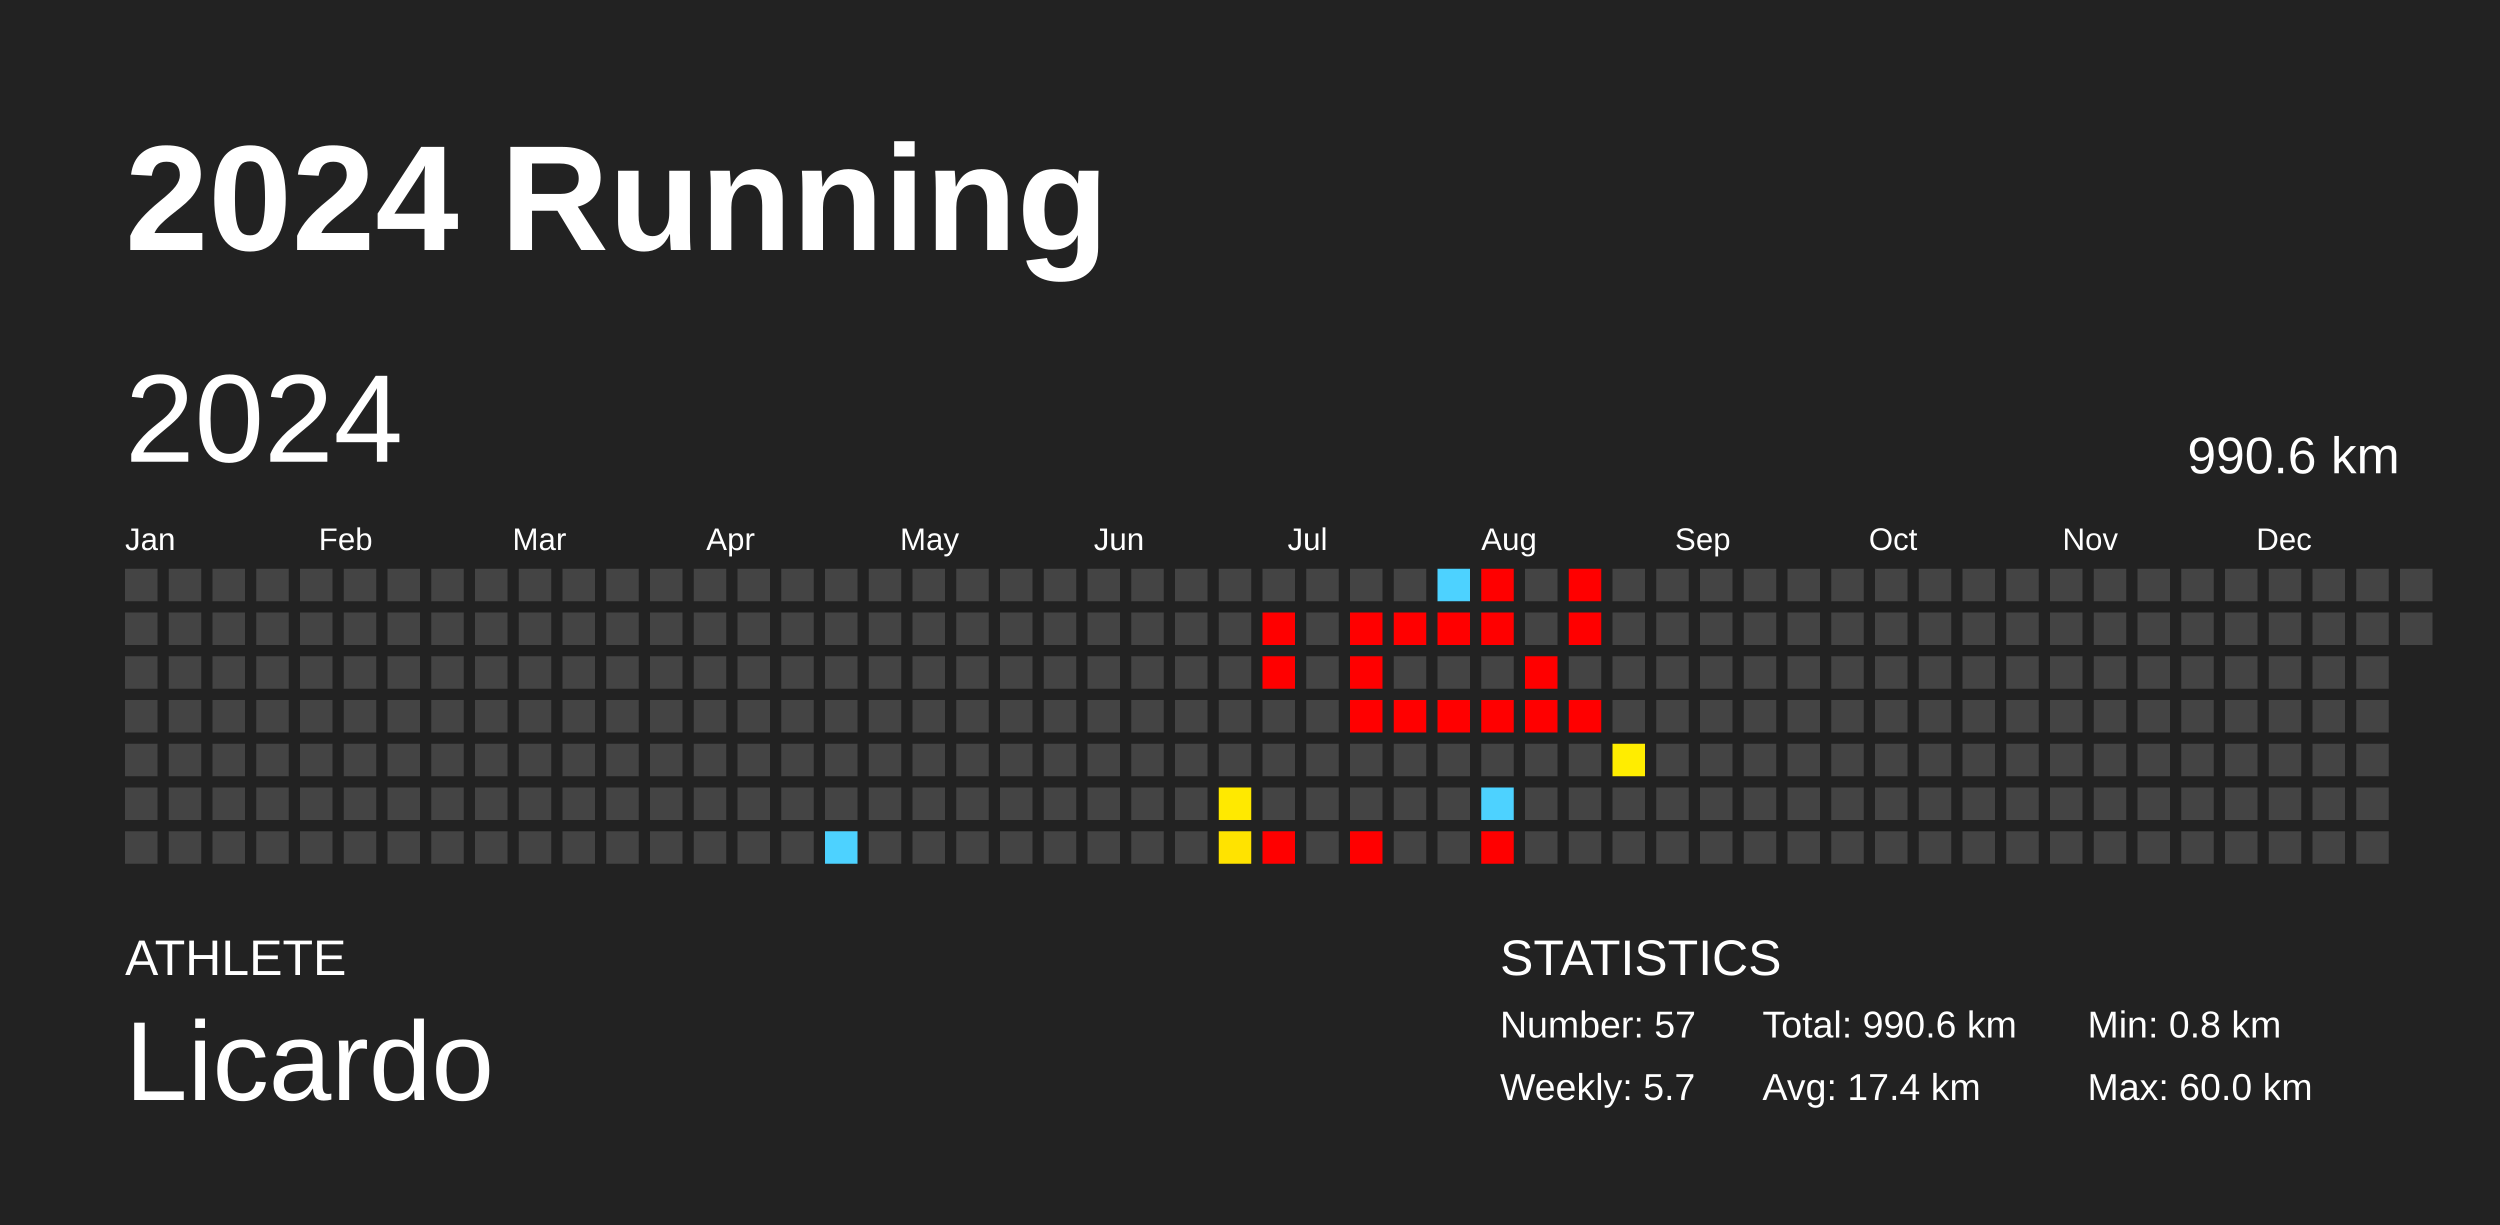
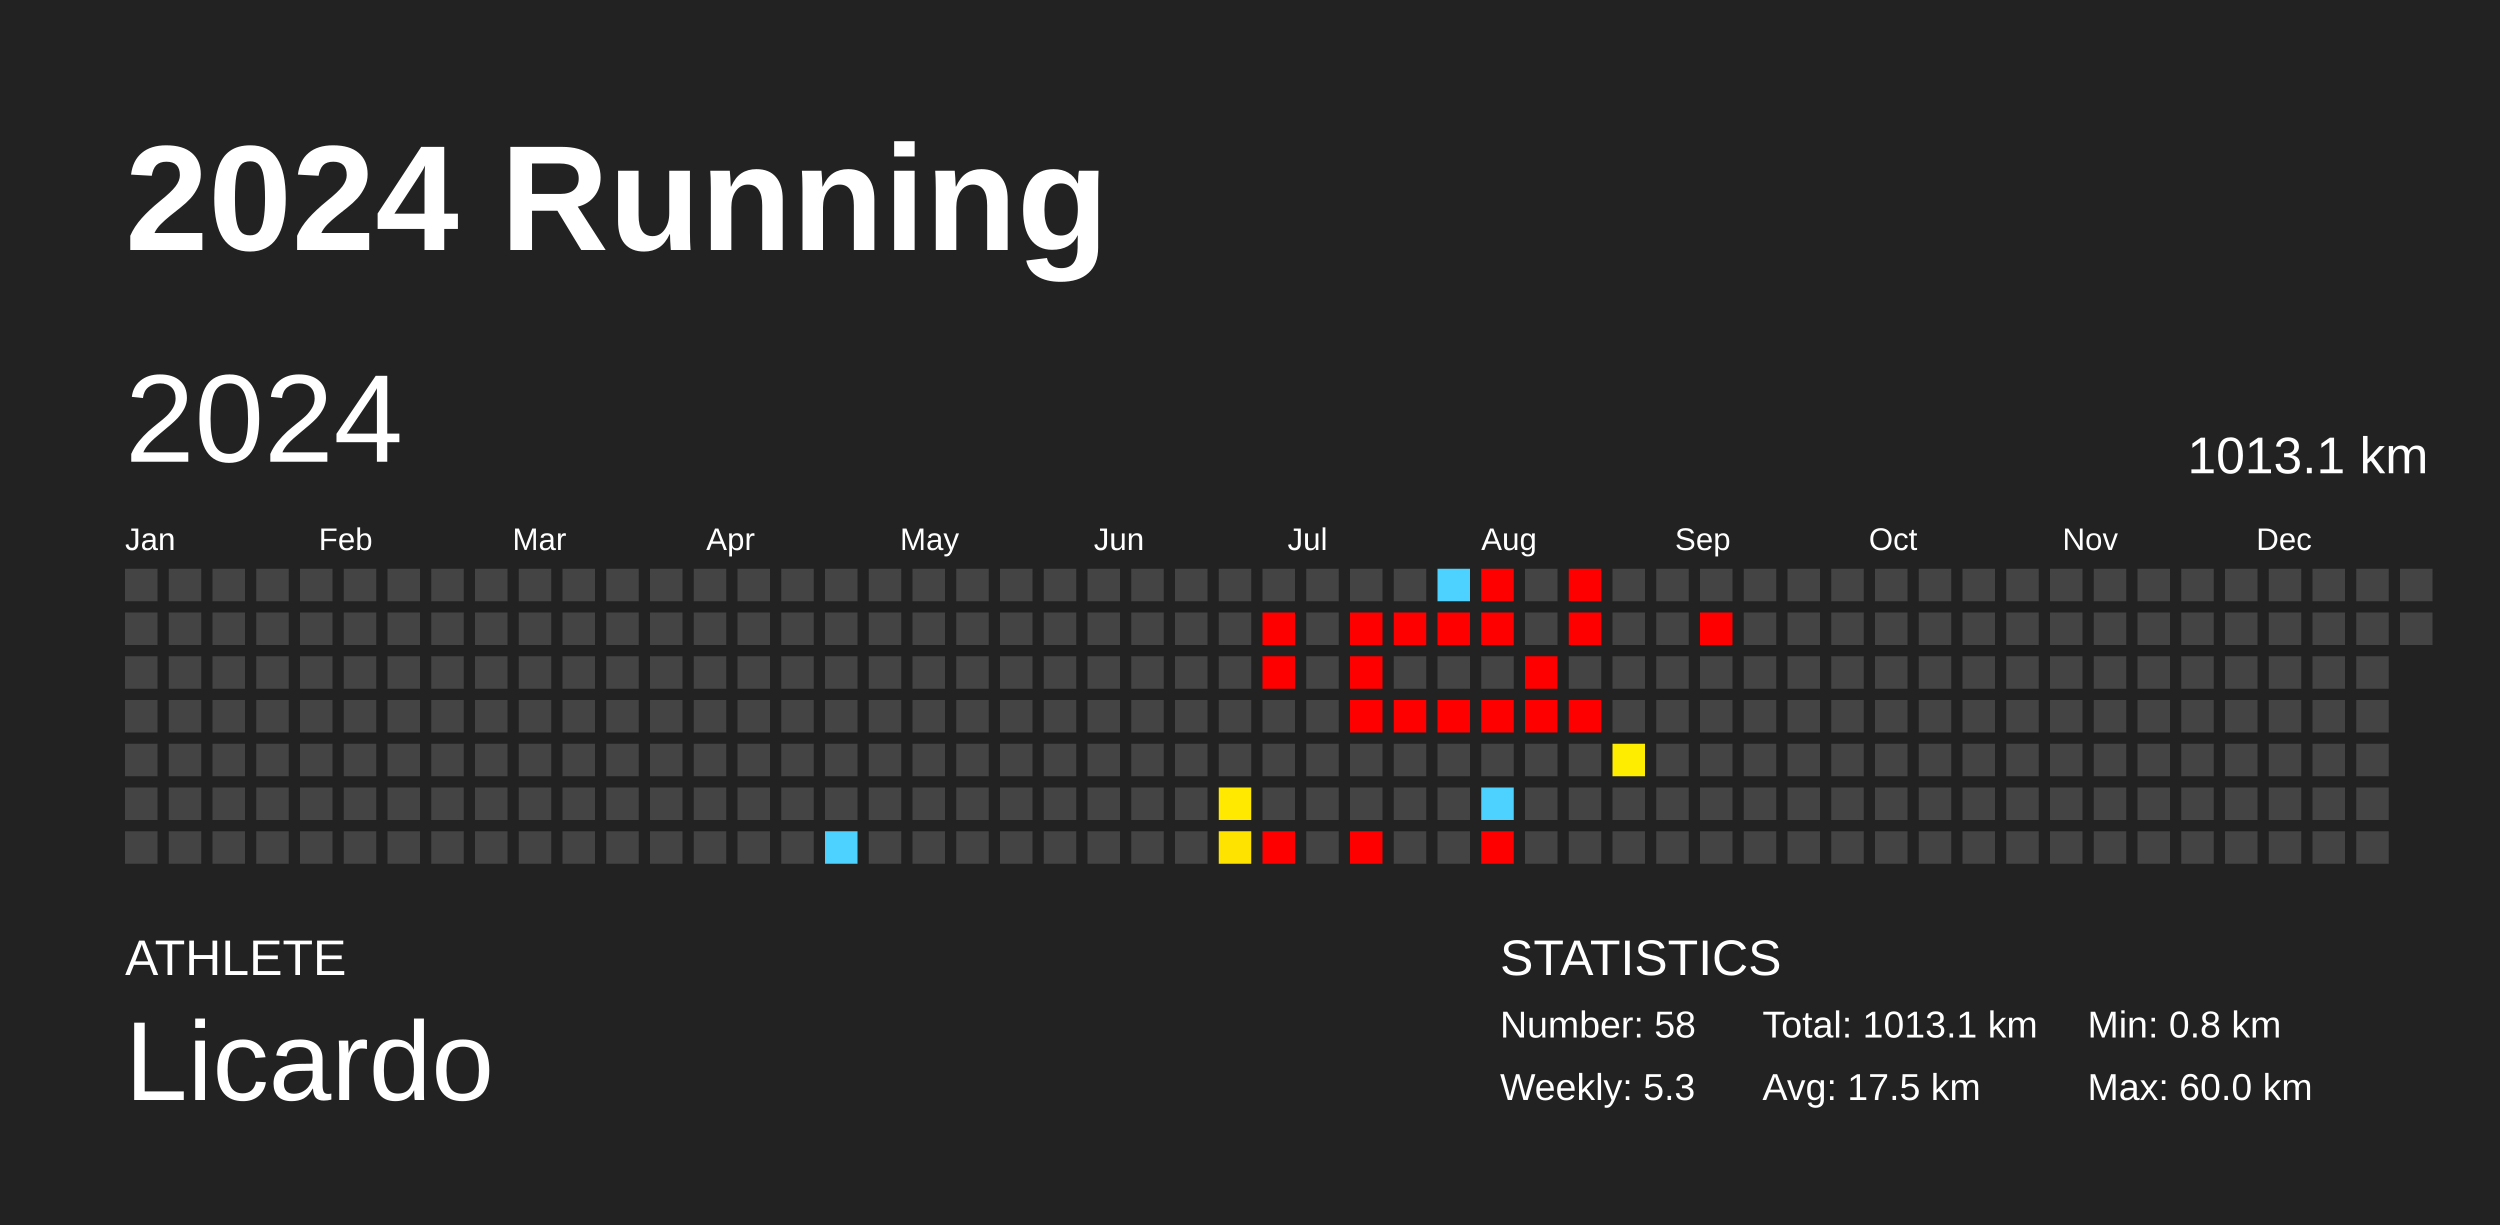
<svg xmlns="http://www.w3.org/2000/svg" baseProfile="full" height="98mm" version="1.1" viewBox="0,0,200,98" width="200mm">
  <defs />
  <rect fill="#222222" height="98" width="200" x="0" y="0" />
  <text fill="#FFFFFF" style="font-size:12px; font-family:Arial; font-weight:bold;" x="10" y="20">2024 Running</text>
  <text fill="#FFFFFF" style="font-size:4px; font-family:Arial" x="10" y="78">ATHLETE</text>
  <text fill="#FFFFFF" style="font-size:9px; font-family:Arial" x="10" y="88">Licardo</text>
  <text fill="#FFFFFF" style="font-size:4px; font-family:Arial" x="120" y="78">STATISTICS</text>
-   <text fill="#FFFFFF" style="font-size:3px; font-family:Arial" x="120" y="83">Number: 57</text>
-   <text fill="#FFFFFF" style="font-size:3px; font-family:Arial" x="120" y="88">Weekly: 5.7</text>
-   <text fill="#FFFFFF" style="font-size:3px; font-family:Arial" x="141" y="83">Total: 990.6 km</text>
-   <text fill="#FFFFFF" style="font-size:3px; font-family:Arial" x="141" y="88">Avg: 17.4 km</text>
+   <text fill="#FFFFFF" style="font-size:3px; font-family:Arial" x="120" y="83">Number: 58</text>
+   <text fill="#FFFFFF" style="font-size:3px; font-family:Arial" x="120" y="88">Weekly: 5.3</text>
+   <text fill="#FFFFFF" style="font-size:3px; font-family:Arial" x="141" y="83">Total: 1013.1 km</text>
+   <text fill="#FFFFFF" style="font-size:3px; font-family:Arial" x="141" y="88">Avg: 17.5 km</text>
  <text fill="#FFFFFF" style="font-size:3px; font-family:Arial" x="167" y="83">Min: 0.8 km</text>
  <text fill="#FFFFFF" style="font-size:3px; font-family:Arial" x="167" y="88">Max: 60.0 km</text>
  <text dominant-baseline="hanging" fill="#FFFFFF" style="font-size:10.0px; font-family:Arial;" x="10" y="30">2024</text>
-   <text dominant-baseline="hanging" fill="#FFFFFF" style="font-size:4.125px; font-family:Arial;" x="175" y="35">990.6 km</text>
+   <text dominant-baseline="hanging" fill="#FFFFFF" style="font-size:4.125px; font-family:Arial;" x="175" y="35">1013.1 km</text>
  <text fill="#FFFFFF" style="font-size:2.5px; font-family:Arial" x="10.0" y="44">Jan</text>
  <text fill="#FFFFFF" style="font-size:2.5px; font-family:Arial" x="25.5" y="44">Feb</text>
  <text fill="#FFFFFF" style="font-size:2.5px; font-family:Arial" x="41.0" y="44">Mar</text>
  <text fill="#FFFFFF" style="font-size:2.5px; font-family:Arial" x="56.5" y="44">Apr</text>
  <text fill="#FFFFFF" style="font-size:2.5px; font-family:Arial" x="72.0" y="44">May</text>
  <text fill="#FFFFFF" style="font-size:2.5px; font-family:Arial" x="87.5" y="44">Jun</text>
  <text fill="#FFFFFF" style="font-size:2.5px; font-family:Arial" x="103.0" y="44">Jul</text>
  <text fill="#FFFFFF" style="font-size:2.5px; font-family:Arial" x="118.5" y="44">Aug</text>
  <text fill="#FFFFFF" style="font-size:2.5px; font-family:Arial" x="134.0" y="44">Sep</text>
  <text fill="#FFFFFF" style="font-size:2.5px; font-family:Arial" x="149.5" y="44">Oct</text>
  <text fill="#FFFFFF" style="font-size:2.5px; font-family:Arial" x="165.0" y="44">Nov</text>
  <text fill="#FFFFFF" style="font-size:2.5px; font-family:Arial" x="180.5" y="44">Dec</text>
  <rect fill="#444444" height="2.6" width="2.6" x="10.0" y="45.5" />
  <rect fill="#444444" height="2.6" width="2.6" x="10.0" y="49.0" />
  <rect fill="#444444" height="2.6" width="2.6" x="10.0" y="52.5" />
  <rect fill="#444444" height="2.6" width="2.6" x="10.0" y="56.0" />
  <rect fill="#444444" height="2.6" width="2.6" x="10.0" y="59.5" />
  <rect fill="#444444" height="2.6" width="2.6" x="10.0" y="63.0" />
  <rect fill="#444444" height="2.6" width="2.6" x="10.0" y="66.5" />
  <rect fill="#444444" height="2.6" width="2.6" x="13.5" y="45.5" />
  <rect fill="#444444" height="2.6" width="2.6" x="13.5" y="49.0" />
  <rect fill="#444444" height="2.6" width="2.6" x="13.5" y="52.5" />
  <rect fill="#444444" height="2.6" width="2.6" x="13.5" y="56.0" />
  <rect fill="#444444" height="2.6" width="2.6" x="13.5" y="59.5" />
  <rect fill="#444444" height="2.6" width="2.6" x="13.5" y="63.0" />
  <rect fill="#444444" height="2.6" width="2.6" x="13.5" y="66.5" />
  <rect fill="#444444" height="2.6" width="2.6" x="17.0" y="45.5" />
  <rect fill="#444444" height="2.6" width="2.6" x="17.0" y="49.0" />
  <rect fill="#444444" height="2.6" width="2.6" x="17.0" y="52.5" />
  <rect fill="#444444" height="2.6" width="2.6" x="17.0" y="56.0" />
  <rect fill="#444444" height="2.6" width="2.6" x="17.0" y="59.5" />
  <rect fill="#444444" height="2.6" width="2.6" x="17.0" y="63.0" />
  <rect fill="#444444" height="2.6" width="2.6" x="17.0" y="66.5" />
  <rect fill="#444444" height="2.6" width="2.6" x="20.5" y="45.5" />
  <rect fill="#444444" height="2.6" width="2.6" x="20.5" y="49.0" />
  <rect fill="#444444" height="2.6" width="2.6" x="20.5" y="52.5" />
  <rect fill="#444444" height="2.6" width="2.6" x="20.5" y="56.0" />
  <rect fill="#444444" height="2.6" width="2.6" x="20.5" y="59.5" />
  <rect fill="#444444" height="2.6" width="2.6" x="20.5" y="63.0" />
  <rect fill="#444444" height="2.6" width="2.6" x="20.5" y="66.5" />
  <rect fill="#444444" height="2.6" width="2.6" x="24.0" y="45.5" />
  <rect fill="#444444" height="2.6" width="2.6" x="24.0" y="49.0" />
  <rect fill="#444444" height="2.6" width="2.6" x="24.0" y="52.5" />
  <rect fill="#444444" height="2.6" width="2.6" x="24.0" y="56.0" />
  <rect fill="#444444" height="2.6" width="2.6" x="24.0" y="59.5" />
  <rect fill="#444444" height="2.6" width="2.6" x="24.0" y="63.0" />
  <rect fill="#444444" height="2.6" width="2.6" x="24.0" y="66.5" />
  <rect fill="#444444" height="2.6" width="2.6" x="27.5" y="45.5" />
  <rect fill="#444444" height="2.6" width="2.6" x="27.5" y="49.0" />
  <rect fill="#444444" height="2.6" width="2.6" x="27.5" y="52.5" />
  <rect fill="#444444" height="2.6" width="2.6" x="27.5" y="56.0" />
  <rect fill="#444444" height="2.6" width="2.6" x="27.5" y="59.5" />
  <rect fill="#444444" height="2.6" width="2.6" x="27.5" y="63.0" />
  <rect fill="#444444" height="2.6" width="2.6" x="27.5" y="66.5" />
  <rect fill="#444444" height="2.6" width="2.6" x="31.0" y="45.5" />
  <rect fill="#444444" height="2.6" width="2.6" x="31.0" y="49.0" />
  <rect fill="#444444" height="2.6" width="2.6" x="31.0" y="52.5" />
  <rect fill="#444444" height="2.6" width="2.6" x="31.0" y="56.0" />
  <rect fill="#444444" height="2.6" width="2.6" x="31.0" y="59.5" />
  <rect fill="#444444" height="2.6" width="2.6" x="31.0" y="63.0" />
  <rect fill="#444444" height="2.6" width="2.6" x="31.0" y="66.5" />
  <rect fill="#444444" height="2.6" width="2.6" x="34.5" y="45.5" />
  <rect fill="#444444" height="2.6" width="2.6" x="34.5" y="49.0" />
  <rect fill="#444444" height="2.6" width="2.6" x="34.5" y="52.5" />
  <rect fill="#444444" height="2.6" width="2.6" x="34.5" y="56.0" />
  <rect fill="#444444" height="2.6" width="2.6" x="34.5" y="59.5" />
  <rect fill="#444444" height="2.6" width="2.6" x="34.5" y="63.0" />
  <rect fill="#444444" height="2.6" width="2.6" x="34.5" y="66.5" />
  <rect fill="#444444" height="2.6" width="2.6" x="38.0" y="45.5" />
  <rect fill="#444444" height="2.6" width="2.6" x="38.0" y="49.0" />
  <rect fill="#444444" height="2.6" width="2.6" x="38.0" y="52.5" />
  <rect fill="#444444" height="2.6" width="2.6" x="38.0" y="56.0" />
  <rect fill="#444444" height="2.6" width="2.6" x="38.0" y="59.5" />
  <rect fill="#444444" height="2.6" width="2.6" x="38.0" y="63.0" />
  <rect fill="#444444" height="2.6" width="2.6" x="38.0" y="66.5" />
  <rect fill="#444444" height="2.6" width="2.6" x="41.5" y="45.5" />
  <rect fill="#444444" height="2.6" width="2.6" x="41.5" y="49.0" />
  <rect fill="#444444" height="2.6" width="2.6" x="41.5" y="52.5" />
  <rect fill="#444444" height="2.6" width="2.6" x="41.5" y="56.0" />
  <rect fill="#444444" height="2.6" width="2.6" x="41.5" y="59.5" />
  <rect fill="#444444" height="2.6" width="2.6" x="41.5" y="63.0" />
  <rect fill="#444444" height="2.6" width="2.6" x="41.5" y="66.5" />
  <rect fill="#444444" height="2.6" width="2.6" x="45.0" y="45.5" />
  <rect fill="#444444" height="2.6" width="2.6" x="45.0" y="49.0" />
  <rect fill="#444444" height="2.6" width="2.6" x="45.0" y="52.5" />
  <rect fill="#444444" height="2.6" width="2.6" x="45.0" y="56.0" />
  <rect fill="#444444" height="2.6" width="2.6" x="45.0" y="59.5" />
  <rect fill="#444444" height="2.6" width="2.6" x="45.0" y="63.0" />
  <rect fill="#444444" height="2.6" width="2.6" x="45.0" y="66.5" />
  <rect fill="#444444" height="2.6" width="2.6" x="48.5" y="45.5" />
  <rect fill="#444444" height="2.6" width="2.6" x="48.5" y="49.0" />
  <rect fill="#444444" height="2.6" width="2.6" x="48.5" y="52.5" />
  <rect fill="#444444" height="2.6" width="2.6" x="48.5" y="56.0" />
  <rect fill="#444444" height="2.6" width="2.6" x="48.5" y="59.5" />
  <rect fill="#444444" height="2.6" width="2.6" x="48.5" y="63.0" />
  <rect fill="#444444" height="2.6" width="2.6" x="48.5" y="66.5" />
  <rect fill="#444444" height="2.6" width="2.6" x="52.0" y="45.5" />
  <rect fill="#444444" height="2.6" width="2.6" x="52.0" y="49.0" />
  <rect fill="#444444" height="2.6" width="2.6" x="52.0" y="52.5" />
  <rect fill="#444444" height="2.6" width="2.6" x="52.0" y="56.0" />
  <rect fill="#444444" height="2.6" width="2.6" x="52.0" y="59.5" />
  <rect fill="#444444" height="2.6" width="2.6" x="52.0" y="63.0" />
  <rect fill="#444444" height="2.6" width="2.6" x="52.0" y="66.5" />
  <rect fill="#444444" height="2.6" width="2.6" x="55.5" y="45.5" />
  <rect fill="#444444" height="2.6" width="2.6" x="55.5" y="49.0" />
  <rect fill="#444444" height="2.6" width="2.6" x="55.5" y="52.5" />
  <rect fill="#444444" height="2.6" width="2.6" x="55.5" y="56.0" />
  <rect fill="#444444" height="2.6" width="2.6" x="55.5" y="59.5" />
  <rect fill="#444444" height="2.6" width="2.6" x="55.5" y="63.0" />
  <rect fill="#444444" height="2.6" width="2.6" x="55.5" y="66.5" />
  <rect fill="#444444" height="2.6" width="2.6" x="59.0" y="45.5" />
  <rect fill="#444444" height="2.6" width="2.6" x="59.0" y="49.0" />
  <rect fill="#444444" height="2.6" width="2.6" x="59.0" y="52.5" />
  <rect fill="#444444" height="2.6" width="2.6" x="59.0" y="56.0" />
  <rect fill="#444444" height="2.6" width="2.6" x="59.0" y="59.5" />
  <rect fill="#444444" height="2.6" width="2.6" x="59.0" y="63.0" />
  <rect fill="#444444" height="2.6" width="2.6" x="59.0" y="66.5" />
  <rect fill="#444444" height="2.6" width="2.6" x="62.5" y="45.5" />
  <rect fill="#444444" height="2.6" width="2.6" x="62.5" y="49.0" />
  <rect fill="#444444" height="2.6" width="2.6" x="62.5" y="52.5" />
  <rect fill="#444444" height="2.6" width="2.6" x="62.5" y="56.0" />
  <rect fill="#444444" height="2.6" width="2.6" x="62.5" y="59.5" />
  <rect fill="#444444" height="2.6" width="2.6" x="62.5" y="63.0" />
  <rect fill="#444444" height="2.6" width="2.6" x="62.5" y="66.5" />
  <rect fill="#444444" height="2.6" width="2.6" x="66.0" y="45.5" />
  <rect fill="#444444" height="2.6" width="2.6" x="66.0" y="49.0" />
  <rect fill="#444444" height="2.6" width="2.6" x="66.0" y="52.5" />
  <rect fill="#444444" height="2.6" width="2.6" x="66.0" y="56.0" />
  <rect fill="#444444" height="2.6" width="2.6" x="66.0" y="59.5" />
  <rect fill="#444444" height="2.6" width="2.6" x="66.0" y="63.0" />
  <rect fill="#4dd2ff" height="2.6" width="2.6" x="66.0" y="66.5" />
  <rect fill="#444444" height="2.6" width="2.6" x="69.5" y="45.5" />
  <rect fill="#444444" height="2.6" width="2.6" x="69.5" y="49.0" />
  <rect fill="#444444" height="2.6" width="2.6" x="69.5" y="52.5" />
  <rect fill="#444444" height="2.6" width="2.6" x="69.5" y="56.0" />
  <rect fill="#444444" height="2.6" width="2.6" x="69.5" y="59.5" />
  <rect fill="#444444" height="2.6" width="2.6" x="69.5" y="63.0" />
  <rect fill="#444444" height="2.6" width="2.6" x="69.5" y="66.5" />
  <rect fill="#444444" height="2.6" width="2.6" x="73.0" y="45.5" />
  <rect fill="#444444" height="2.6" width="2.6" x="73.0" y="49.0" />
  <rect fill="#444444" height="2.6" width="2.6" x="73.0" y="52.5" />
  <rect fill="#444444" height="2.6" width="2.6" x="73.0" y="56.0" />
  <rect fill="#444444" height="2.6" width="2.6" x="73.0" y="59.5" />
  <rect fill="#444444" height="2.6" width="2.6" x="73.0" y="63.0" />
  <rect fill="#444444" height="2.6" width="2.6" x="73.0" y="66.5" />
  <rect fill="#444444" height="2.6" width="2.6" x="76.5" y="45.5" />
  <rect fill="#444444" height="2.6" width="2.6" x="76.5" y="49.0" />
  <rect fill="#444444" height="2.6" width="2.6" x="76.5" y="52.5" />
  <rect fill="#444444" height="2.6" width="2.6" x="76.5" y="56.0" />
  <rect fill="#444444" height="2.6" width="2.6" x="76.5" y="59.5" />
  <rect fill="#444444" height="2.6" width="2.6" x="76.5" y="63.0" />
  <rect fill="#444444" height="2.6" width="2.6" x="76.5" y="66.5" />
  <rect fill="#444444" height="2.6" width="2.6" x="80.0" y="45.5" />
  <rect fill="#444444" height="2.6" width="2.6" x="80.0" y="49.0" />
  <rect fill="#444444" height="2.6" width="2.6" x="80.0" y="52.5" />
  <rect fill="#444444" height="2.6" width="2.6" x="80.0" y="56.0" />
  <rect fill="#444444" height="2.6" width="2.6" x="80.0" y="59.5" />
  <rect fill="#444444" height="2.6" width="2.6" x="80.0" y="63.0" />
  <rect fill="#444444" height="2.6" width="2.6" x="80.0" y="66.5" />
  <rect fill="#444444" height="2.6" width="2.6" x="83.5" y="45.5" />
  <rect fill="#444444" height="2.6" width="2.6" x="83.5" y="49.0" />
  <rect fill="#444444" height="2.6" width="2.6" x="83.5" y="52.5" />
  <rect fill="#444444" height="2.6" width="2.6" x="83.5" y="56.0" />
  <rect fill="#444444" height="2.6" width="2.6" x="83.5" y="59.5" />
  <rect fill="#444444" height="2.6" width="2.6" x="83.5" y="63.0" />
  <rect fill="#444444" height="2.6" width="2.6" x="83.5" y="66.5" />
  <rect fill="#444444" height="2.6" width="2.6" x="87.0" y="45.5" />
  <rect fill="#444444" height="2.6" width="2.6" x="87.0" y="49.0" />
  <rect fill="#444444" height="2.6" width="2.6" x="87.0" y="52.5" />
  <rect fill="#444444" height="2.6" width="2.6" x="87.0" y="56.0" />
  <rect fill="#444444" height="2.6" width="2.6" x="87.0" y="59.5" />
  <rect fill="#444444" height="2.6" width="2.6" x="87.0" y="63.0" />
  <rect fill="#444444" height="2.6" width="2.6" x="87.0" y="66.5" />
  <rect fill="#444444" height="2.6" width="2.6" x="90.5" y="45.5" />
  <rect fill="#444444" height="2.6" width="2.6" x="90.5" y="49.0" />
  <rect fill="#444444" height="2.6" width="2.6" x="90.5" y="52.5" />
  <rect fill="#444444" height="2.6" width="2.6" x="90.5" y="56.0" />
  <rect fill="#444444" height="2.6" width="2.6" x="90.5" y="59.5" />
  <rect fill="#444444" height="2.6" width="2.6" x="90.5" y="63.0" />
  <rect fill="#444444" height="2.6" width="2.6" x="90.5" y="66.5" />
  <rect fill="#444444" height="2.6" width="2.6" x="94.0" y="45.5" />
  <rect fill="#444444" height="2.6" width="2.6" x="94.0" y="49.0" />
  <rect fill="#444444" height="2.6" width="2.6" x="94.0" y="52.5" />
  <rect fill="#444444" height="2.6" width="2.6" x="94.0" y="56.0" />
  <rect fill="#444444" height="2.6" width="2.6" x="94.0" y="59.5" />
  <rect fill="#444444" height="2.6" width="2.6" x="94.0" y="63.0" />
  <rect fill="#444444" height="2.6" width="2.6" x="94.0" y="66.5" />
  <rect fill="#444444" height="2.6" width="2.6" x="97.5" y="45.5" />
  <rect fill="#444444" height="2.6" width="2.6" x="97.5" y="49.0" />
  <rect fill="#444444" height="2.6" width="2.6" x="97.5" y="52.5" />
  <rect fill="#444444" height="2.6" width="2.6" x="97.5" y="56.0" />
  <rect fill="#444444" height="2.6" width="2.6" x="97.5" y="59.5" />
  <rect fill="#ffe900" height="2.6" width="2.6" x="97.5" y="63.0" />
  <rect fill="#ffe300" height="2.6" width="2.6" x="97.5" y="66.5" />
  <rect fill="#444444" height="2.6" width="2.6" x="101.0" y="45.5" />
  <rect fill="red" height="2.6" width="2.6" x="101.0" y="49.0" />
  <rect fill="red" height="2.6" width="2.6" x="101.0" y="52.5" />
  <rect fill="#444444" height="2.6" width="2.6" x="101.0" y="56.0" />
  <rect fill="#444444" height="2.6" width="2.6" x="101.0" y="59.5" />
  <rect fill="#444444" height="2.6" width="2.6" x="101.0" y="63.0" />
  <rect fill="red" height="2.6" width="2.6" x="101.0" y="66.5" />
  <rect fill="#444444" height="2.6" width="2.6" x="104.5" y="45.5" />
  <rect fill="#444444" height="2.6" width="2.6" x="104.5" y="49.0" />
  <rect fill="#444444" height="2.6" width="2.6" x="104.5" y="52.5" />
  <rect fill="#444444" height="2.6" width="2.6" x="104.5" y="56.0" />
  <rect fill="#444444" height="2.6" width="2.6" x="104.5" y="59.5" />
  <rect fill="#444444" height="2.6" width="2.6" x="104.5" y="63.0" />
  <rect fill="#444444" height="2.6" width="2.6" x="104.5" y="66.5" />
  <rect fill="#444444" height="2.6" width="2.6" x="108.0" y="45.5" />
  <rect fill="red" height="2.6" width="2.6" x="108.0" y="49.0" />
  <rect fill="red" height="2.6" width="2.6" x="108.0" y="52.5" />
  <rect fill="red" height="2.6" width="2.6" x="108.0" y="56.0" />
  <rect fill="#444444" height="2.6" width="2.6" x="108.0" y="59.5" />
  <rect fill="#444444" height="2.6" width="2.6" x="108.0" y="63.0" />
  <rect fill="red" height="2.6" width="2.6" x="108.0" y="66.5" />
  <rect fill="#444444" height="2.6" width="2.6" x="111.5" y="45.5" />
  <rect fill="red" height="2.6" width="2.6" x="111.5" y="49.0" />
  <rect fill="#444444" height="2.6" width="2.6" x="111.5" y="52.5" />
  <rect fill="red" height="2.6" width="2.6" x="111.5" y="56.0" />
  <rect fill="#444444" height="2.6" width="2.6" x="111.5" y="59.5" />
  <rect fill="#444444" height="2.6" width="2.6" x="111.5" y="63.0" />
  <rect fill="#444444" height="2.6" width="2.6" x="111.5" y="66.5" />
  <rect fill="#4dd2ff" height="2.6" width="2.6" x="115.0" y="45.5" />
  <rect fill="red" height="2.6" width="2.6" x="115.0" y="49.0" />
  <rect fill="#444444" height="2.6" width="2.6" x="115.0" y="52.5" />
  <rect fill="red" height="2.6" width="2.6" x="115.0" y="56.0" />
  <rect fill="#444444" height="2.6" width="2.6" x="115.0" y="59.5" />
  <rect fill="#444444" height="2.6" width="2.6" x="115.0" y="63.0" />
  <rect fill="#444444" height="2.6" width="2.6" x="115.0" y="66.5" />
  <rect fill="red" height="2.6" width="2.6" x="118.5" y="45.5" />
  <rect fill="red" height="2.6" width="2.6" x="118.5" y="49.0" />
  <rect fill="#444444" height="2.6" width="2.6" x="118.5" y="52.5" />
  <rect fill="red" height="2.6" width="2.6" x="118.5" y="56.0" />
  <rect fill="#444444" height="2.6" width="2.6" x="118.5" y="59.5" />
  <rect fill="#4dd2ff" height="2.6" width="2.6" x="118.5" y="63.0" />
  <rect fill="red" height="2.6" width="2.6" x="118.5" y="66.5" />
  <rect fill="#444444" height="2.6" width="2.6" x="122.0" y="45.5" />
  <rect fill="#444444" height="2.6" width="2.6" x="122.0" y="49.0" />
  <rect fill="red" height="2.6" width="2.6" x="122.0" y="52.5" />
  <rect fill="red" height="2.6" width="2.6" x="122.0" y="56.0" />
  <rect fill="#444444" height="2.6" width="2.6" x="122.0" y="59.5" />
  <rect fill="#444444" height="2.6" width="2.6" x="122.0" y="63.0" />
  <rect fill="#444444" height="2.6" width="2.6" x="122.0" y="66.5" />
  <rect fill="red" height="2.6" width="2.6" x="125.5" y="45.5" />
  <rect fill="red" height="2.6" width="2.6" x="125.5" y="49.0" />
  <rect fill="#444444" height="2.6" width="2.6" x="125.5" y="52.5" />
  <rect fill="red" height="2.6" width="2.6" x="125.5" y="56.0" />
  <rect fill="#444444" height="2.6" width="2.6" x="125.5" y="59.5" />
  <rect fill="#444444" height="2.6" width="2.6" x="125.5" y="63.0" />
  <rect fill="#444444" height="2.6" width="2.6" x="125.5" y="66.5" />
  <rect fill="#444444" height="2.6" width="2.6" x="129.0" y="45.5" />
  <rect fill="#444444" height="2.6" width="2.6" x="129.0" y="49.0" />
  <rect fill="#444444" height="2.6" width="2.6" x="129.0" y="52.5" />
  <rect fill="#444444" height="2.6" width="2.6" x="129.0" y="56.0" />
  <rect fill="#ffed00" height="2.6" width="2.6" x="129.0" y="59.5" />
  <rect fill="#444444" height="2.6" width="2.6" x="129.0" y="63.0" />
  <rect fill="#444444" height="2.6" width="2.6" x="129.0" y="66.5" />
  <rect fill="#444444" height="2.6" width="2.6" x="132.5" y="45.5" />
  <rect fill="#444444" height="2.6" width="2.6" x="132.5" y="49.0" />
  <rect fill="#444444" height="2.6" width="2.6" x="132.5" y="52.5" />
  <rect fill="#444444" height="2.6" width="2.6" x="132.5" y="56.0" />
  <rect fill="#444444" height="2.6" width="2.6" x="132.5" y="59.5" />
  <rect fill="#444444" height="2.6" width="2.6" x="132.5" y="63.0" />
  <rect fill="#444444" height="2.6" width="2.6" x="132.5" y="66.5" />
  <rect fill="#444444" height="2.6" width="2.6" x="136.0" y="45.5" />
-   <rect fill="#444444" height="2.6" width="2.6" x="136.0" y="49.0" />
+   <rect fill="red" height="2.6" width="2.6" x="136.0" y="49.0" />
  <rect fill="#444444" height="2.6" width="2.6" x="136.0" y="52.5" />
  <rect fill="#444444" height="2.6" width="2.6" x="136.0" y="56.0" />
  <rect fill="#444444" height="2.6" width="2.6" x="136.0" y="59.5" />
  <rect fill="#444444" height="2.6" width="2.6" x="136.0" y="63.0" />
  <rect fill="#444444" height="2.6" width="2.6" x="136.0" y="66.5" />
  <rect fill="#444444" height="2.6" width="2.6" x="139.5" y="45.5" />
  <rect fill="#444444" height="2.6" width="2.6" x="139.5" y="49.0" />
  <rect fill="#444444" height="2.6" width="2.6" x="139.5" y="52.5" />
  <rect fill="#444444" height="2.6" width="2.6" x="139.5" y="56.0" />
  <rect fill="#444444" height="2.6" width="2.6" x="139.5" y="59.5" />
  <rect fill="#444444" height="2.6" width="2.6" x="139.5" y="63.0" />
  <rect fill="#444444" height="2.6" width="2.6" x="139.5" y="66.5" />
  <rect fill="#444444" height="2.6" width="2.6" x="143.0" y="45.5" />
  <rect fill="#444444" height="2.6" width="2.6" x="143.0" y="49.0" />
  <rect fill="#444444" height="2.6" width="2.6" x="143.0" y="52.5" />
  <rect fill="#444444" height="2.6" width="2.6" x="143.0" y="56.0" />
  <rect fill="#444444" height="2.6" width="2.6" x="143.0" y="59.5" />
  <rect fill="#444444" height="2.6" width="2.6" x="143.0" y="63.0" />
  <rect fill="#444444" height="2.6" width="2.6" x="143.0" y="66.5" />
  <rect fill="#444444" height="2.6" width="2.6" x="146.5" y="45.5" />
  <rect fill="#444444" height="2.6" width="2.6" x="146.5" y="49.0" />
  <rect fill="#444444" height="2.6" width="2.6" x="146.5" y="52.5" />
  <rect fill="#444444" height="2.6" width="2.6" x="146.5" y="56.0" />
  <rect fill="#444444" height="2.6" width="2.6" x="146.5" y="59.5" />
  <rect fill="#444444" height="2.6" width="2.6" x="146.5" y="63.0" />
  <rect fill="#444444" height="2.6" width="2.6" x="146.5" y="66.5" />
  <rect fill="#444444" height="2.6" width="2.6" x="150.0" y="45.5" />
  <rect fill="#444444" height="2.6" width="2.6" x="150.0" y="49.0" />
  <rect fill="#444444" height="2.6" width="2.6" x="150.0" y="52.5" />
  <rect fill="#444444" height="2.6" width="2.6" x="150.0" y="56.0" />
  <rect fill="#444444" height="2.6" width="2.6" x="150.0" y="59.5" />
  <rect fill="#444444" height="2.6" width="2.6" x="150.0" y="63.0" />
  <rect fill="#444444" height="2.6" width="2.6" x="150.0" y="66.5" />
  <rect fill="#444444" height="2.6" width="2.6" x="153.5" y="45.5" />
  <rect fill="#444444" height="2.6" width="2.6" x="153.5" y="49.0" />
  <rect fill="#444444" height="2.6" width="2.6" x="153.5" y="52.5" />
  <rect fill="#444444" height="2.6" width="2.6" x="153.5" y="56.0" />
  <rect fill="#444444" height="2.6" width="2.6" x="153.5" y="59.5" />
  <rect fill="#444444" height="2.6" width="2.6" x="153.5" y="63.0" />
  <rect fill="#444444" height="2.6" width="2.6" x="153.5" y="66.5" />
  <rect fill="#444444" height="2.6" width="2.6" x="157.0" y="45.5" />
  <rect fill="#444444" height="2.6" width="2.6" x="157.0" y="49.0" />
  <rect fill="#444444" height="2.6" width="2.6" x="157.0" y="52.5" />
  <rect fill="#444444" height="2.6" width="2.6" x="157.0" y="56.0" />
  <rect fill="#444444" height="2.6" width="2.6" x="157.0" y="59.5" />
  <rect fill="#444444" height="2.6" width="2.6" x="157.0" y="63.0" />
  <rect fill="#444444" height="2.6" width="2.6" x="157.0" y="66.5" />
  <rect fill="#444444" height="2.6" width="2.6" x="160.5" y="45.5" />
  <rect fill="#444444" height="2.6" width="2.6" x="160.5" y="49.0" />
  <rect fill="#444444" height="2.6" width="2.6" x="160.5" y="52.5" />
  <rect fill="#444444" height="2.6" width="2.6" x="160.5" y="56.0" />
  <rect fill="#444444" height="2.6" width="2.6" x="160.5" y="59.5" />
  <rect fill="#444444" height="2.6" width="2.6" x="160.5" y="63.0" />
  <rect fill="#444444" height="2.6" width="2.6" x="160.5" y="66.5" />
  <rect fill="#444444" height="2.6" width="2.6" x="164.0" y="45.5" />
  <rect fill="#444444" height="2.6" width="2.6" x="164.0" y="49.0" />
  <rect fill="#444444" height="2.6" width="2.6" x="164.0" y="52.5" />
  <rect fill="#444444" height="2.6" width="2.6" x="164.0" y="56.0" />
  <rect fill="#444444" height="2.6" width="2.6" x="164.0" y="59.5" />
  <rect fill="#444444" height="2.6" width="2.6" x="164.0" y="63.0" />
  <rect fill="#444444" height="2.6" width="2.6" x="164.0" y="66.5" />
  <rect fill="#444444" height="2.6" width="2.6" x="167.5" y="45.5" />
  <rect fill="#444444" height="2.6" width="2.6" x="167.5" y="49.0" />
  <rect fill="#444444" height="2.6" width="2.6" x="167.5" y="52.5" />
  <rect fill="#444444" height="2.6" width="2.6" x="167.5" y="56.0" />
  <rect fill="#444444" height="2.6" width="2.6" x="167.5" y="59.5" />
  <rect fill="#444444" height="2.6" width="2.6" x="167.5" y="63.0" />
  <rect fill="#444444" height="2.6" width="2.6" x="167.5" y="66.5" />
  <rect fill="#444444" height="2.6" width="2.6" x="171.0" y="45.5" />
  <rect fill="#444444" height="2.6" width="2.6" x="171.0" y="49.0" />
  <rect fill="#444444" height="2.6" width="2.6" x="171.0" y="52.5" />
  <rect fill="#444444" height="2.6" width="2.6" x="171.0" y="56.0" />
  <rect fill="#444444" height="2.6" width="2.6" x="171.0" y="59.5" />
  <rect fill="#444444" height="2.6" width="2.6" x="171.0" y="63.0" />
  <rect fill="#444444" height="2.6" width="2.6" x="171.0" y="66.5" />
  <rect fill="#444444" height="2.6" width="2.6" x="174.5" y="45.5" />
  <rect fill="#444444" height="2.6" width="2.6" x="174.5" y="49.0" />
  <rect fill="#444444" height="2.6" width="2.6" x="174.5" y="52.5" />
  <rect fill="#444444" height="2.6" width="2.6" x="174.5" y="56.0" />
  <rect fill="#444444" height="2.6" width="2.6" x="174.5" y="59.5" />
  <rect fill="#444444" height="2.6" width="2.6" x="174.5" y="63.0" />
  <rect fill="#444444" height="2.6" width="2.6" x="174.5" y="66.5" />
  <rect fill="#444444" height="2.6" width="2.6" x="178.0" y="45.5" />
  <rect fill="#444444" height="2.6" width="2.6" x="178.0" y="49.0" />
  <rect fill="#444444" height="2.6" width="2.6" x="178.0" y="52.5" />
  <rect fill="#444444" height="2.6" width="2.6" x="178.0" y="56.0" />
  <rect fill="#444444" height="2.6" width="2.6" x="178.0" y="59.5" />
  <rect fill="#444444" height="2.6" width="2.6" x="178.0" y="63.0" />
  <rect fill="#444444" height="2.6" width="2.6" x="178.0" y="66.5" />
  <rect fill="#444444" height="2.6" width="2.6" x="181.5" y="45.5" />
  <rect fill="#444444" height="2.6" width="2.6" x="181.5" y="49.0" />
  <rect fill="#444444" height="2.6" width="2.6" x="181.5" y="52.5" />
  <rect fill="#444444" height="2.6" width="2.6" x="181.5" y="56.0" />
  <rect fill="#444444" height="2.6" width="2.6" x="181.5" y="59.5" />
  <rect fill="#444444" height="2.6" width="2.6" x="181.5" y="63.0" />
  <rect fill="#444444" height="2.6" width="2.6" x="181.5" y="66.5" />
  <rect fill="#444444" height="2.6" width="2.6" x="185.0" y="45.5" />
  <rect fill="#444444" height="2.6" width="2.6" x="185.0" y="49.0" />
  <rect fill="#444444" height="2.6" width="2.6" x="185.0" y="52.5" />
  <rect fill="#444444" height="2.6" width="2.6" x="185.0" y="56.0" />
  <rect fill="#444444" height="2.6" width="2.6" x="185.0" y="59.5" />
  <rect fill="#444444" height="2.6" width="2.6" x="185.0" y="63.0" />
  <rect fill="#444444" height="2.6" width="2.6" x="185.0" y="66.5" />
  <rect fill="#444444" height="2.6" width="2.6" x="188.5" y="45.5" />
  <rect fill="#444444" height="2.6" width="2.6" x="188.5" y="49.0" />
  <rect fill="#444444" height="2.6" width="2.6" x="188.5" y="52.5" />
  <rect fill="#444444" height="2.6" width="2.6" x="188.5" y="56.0" />
  <rect fill="#444444" height="2.6" width="2.6" x="188.5" y="59.5" />
  <rect fill="#444444" height="2.6" width="2.6" x="188.5" y="63.0" />
  <rect fill="#444444" height="2.6" width="2.6" x="188.5" y="66.5" />
  <rect fill="#444444" height="2.6" width="2.6" x="192.0" y="45.5" />
  <rect fill="#444444" height="2.6" width="2.6" x="192.0" y="49.0" />
</svg>
